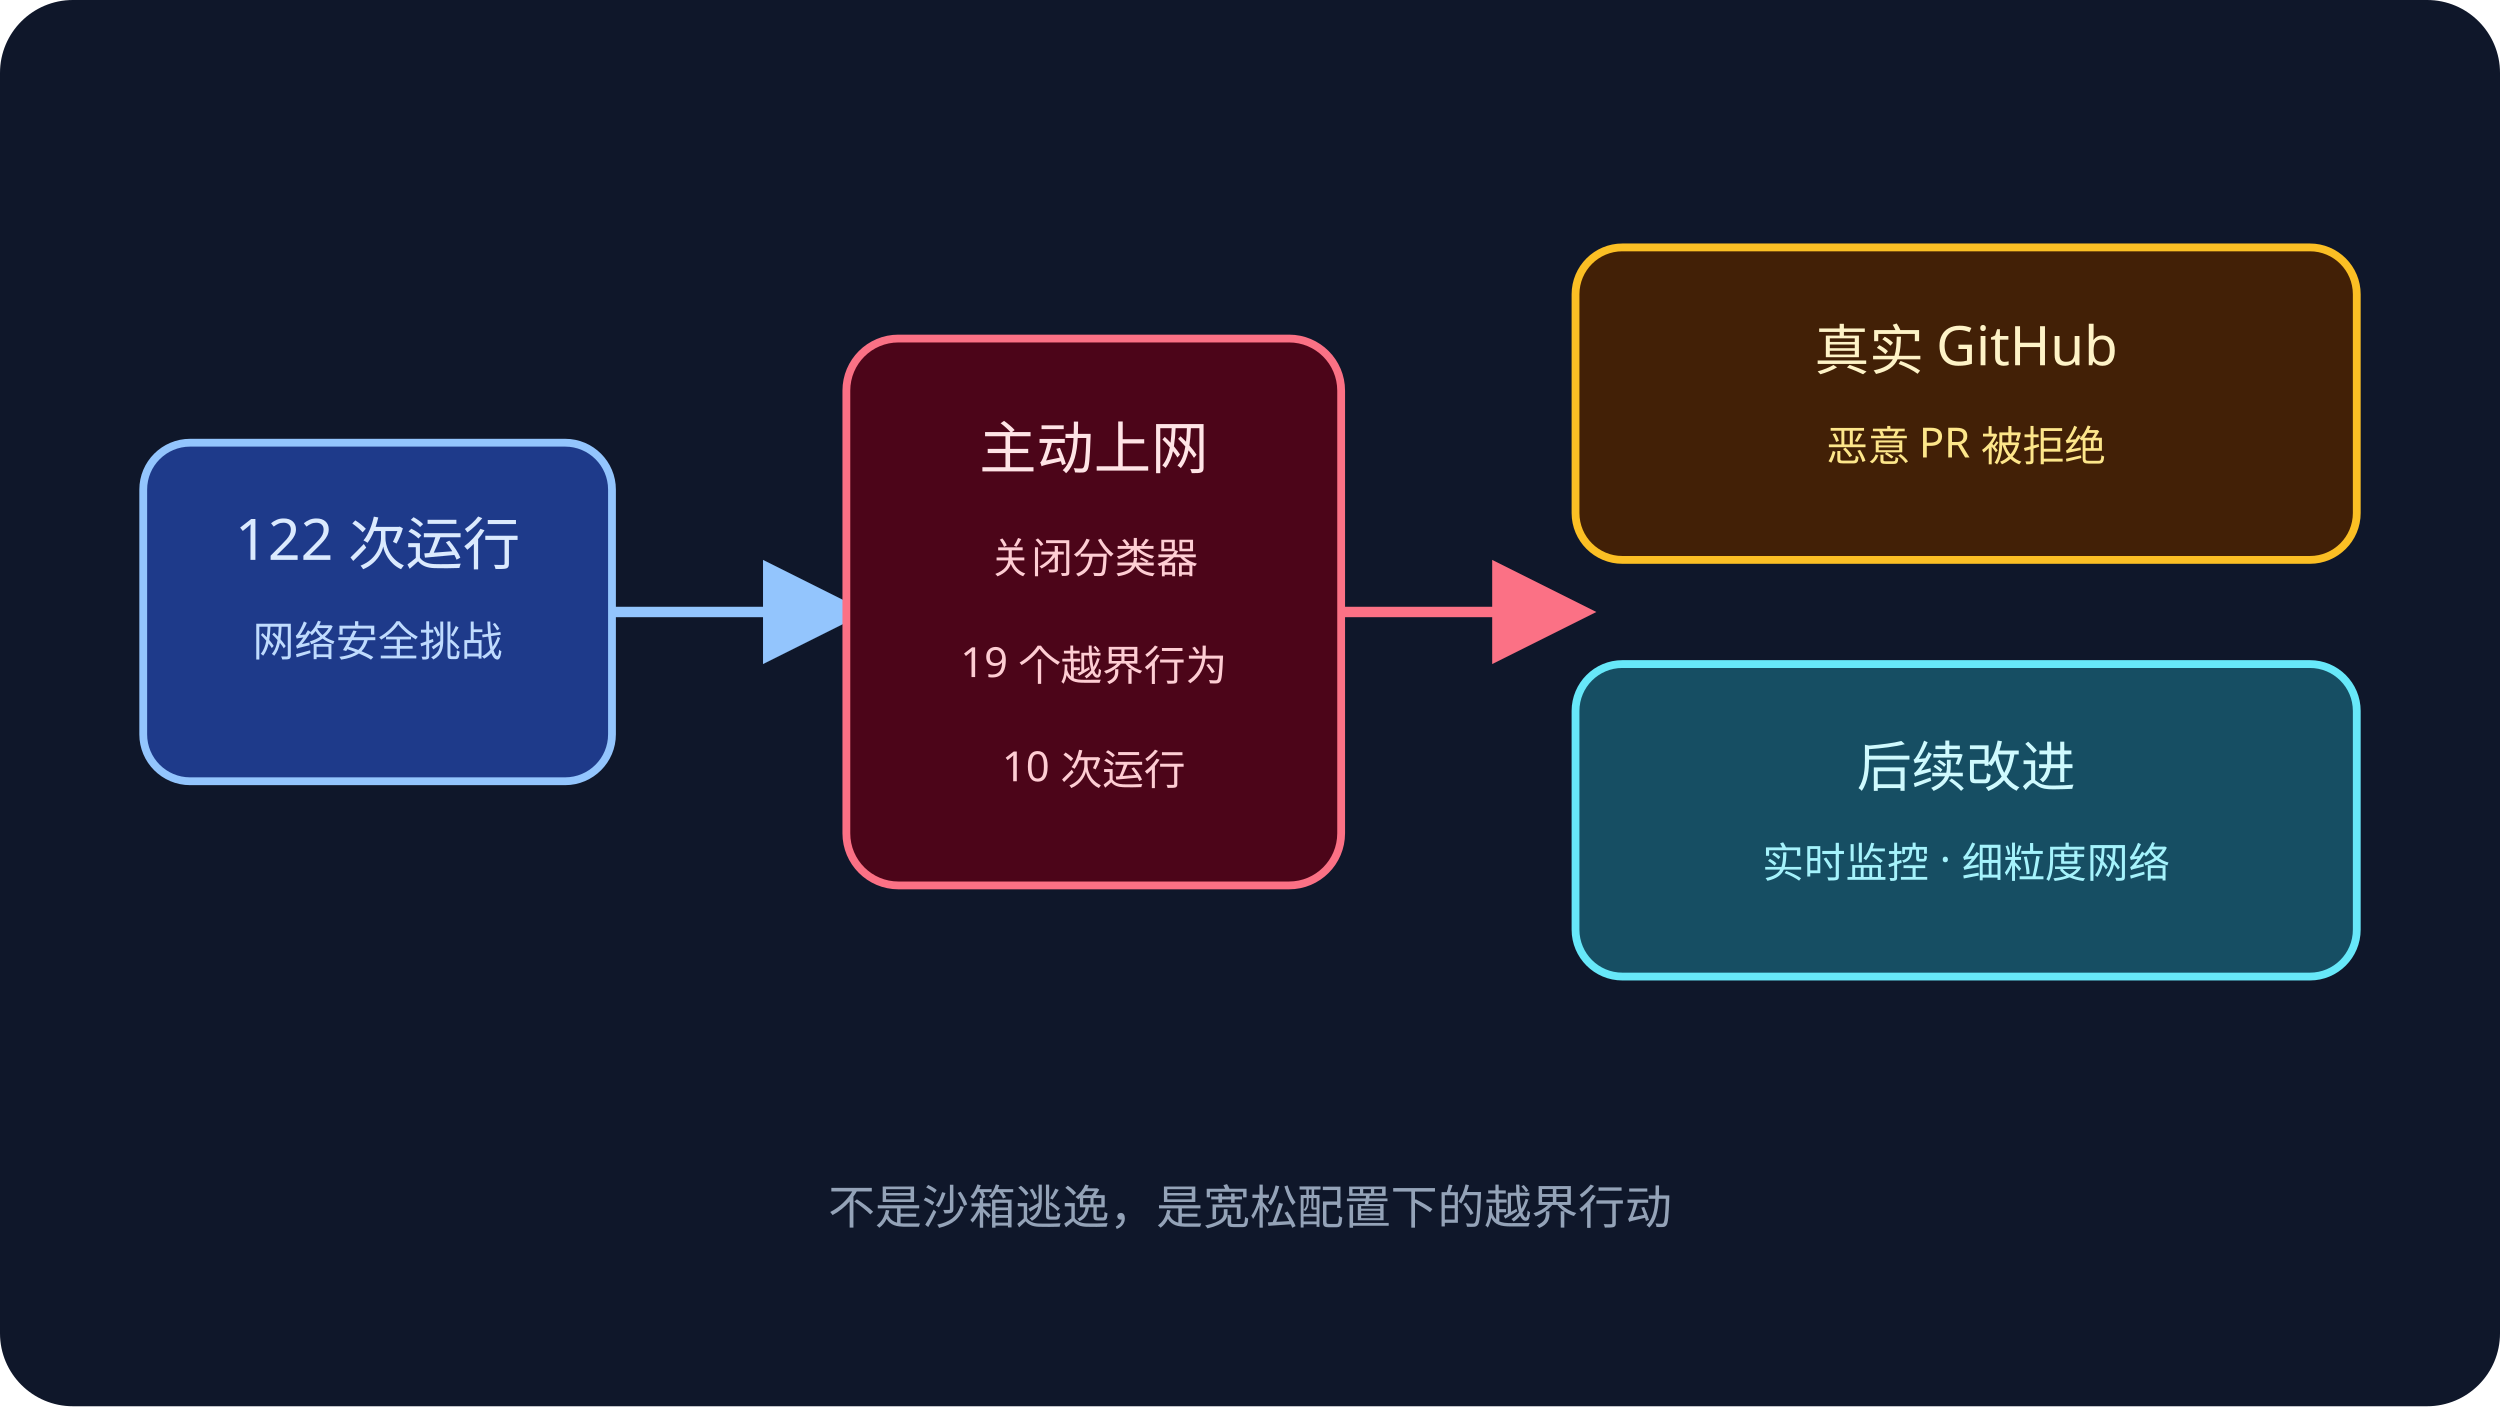
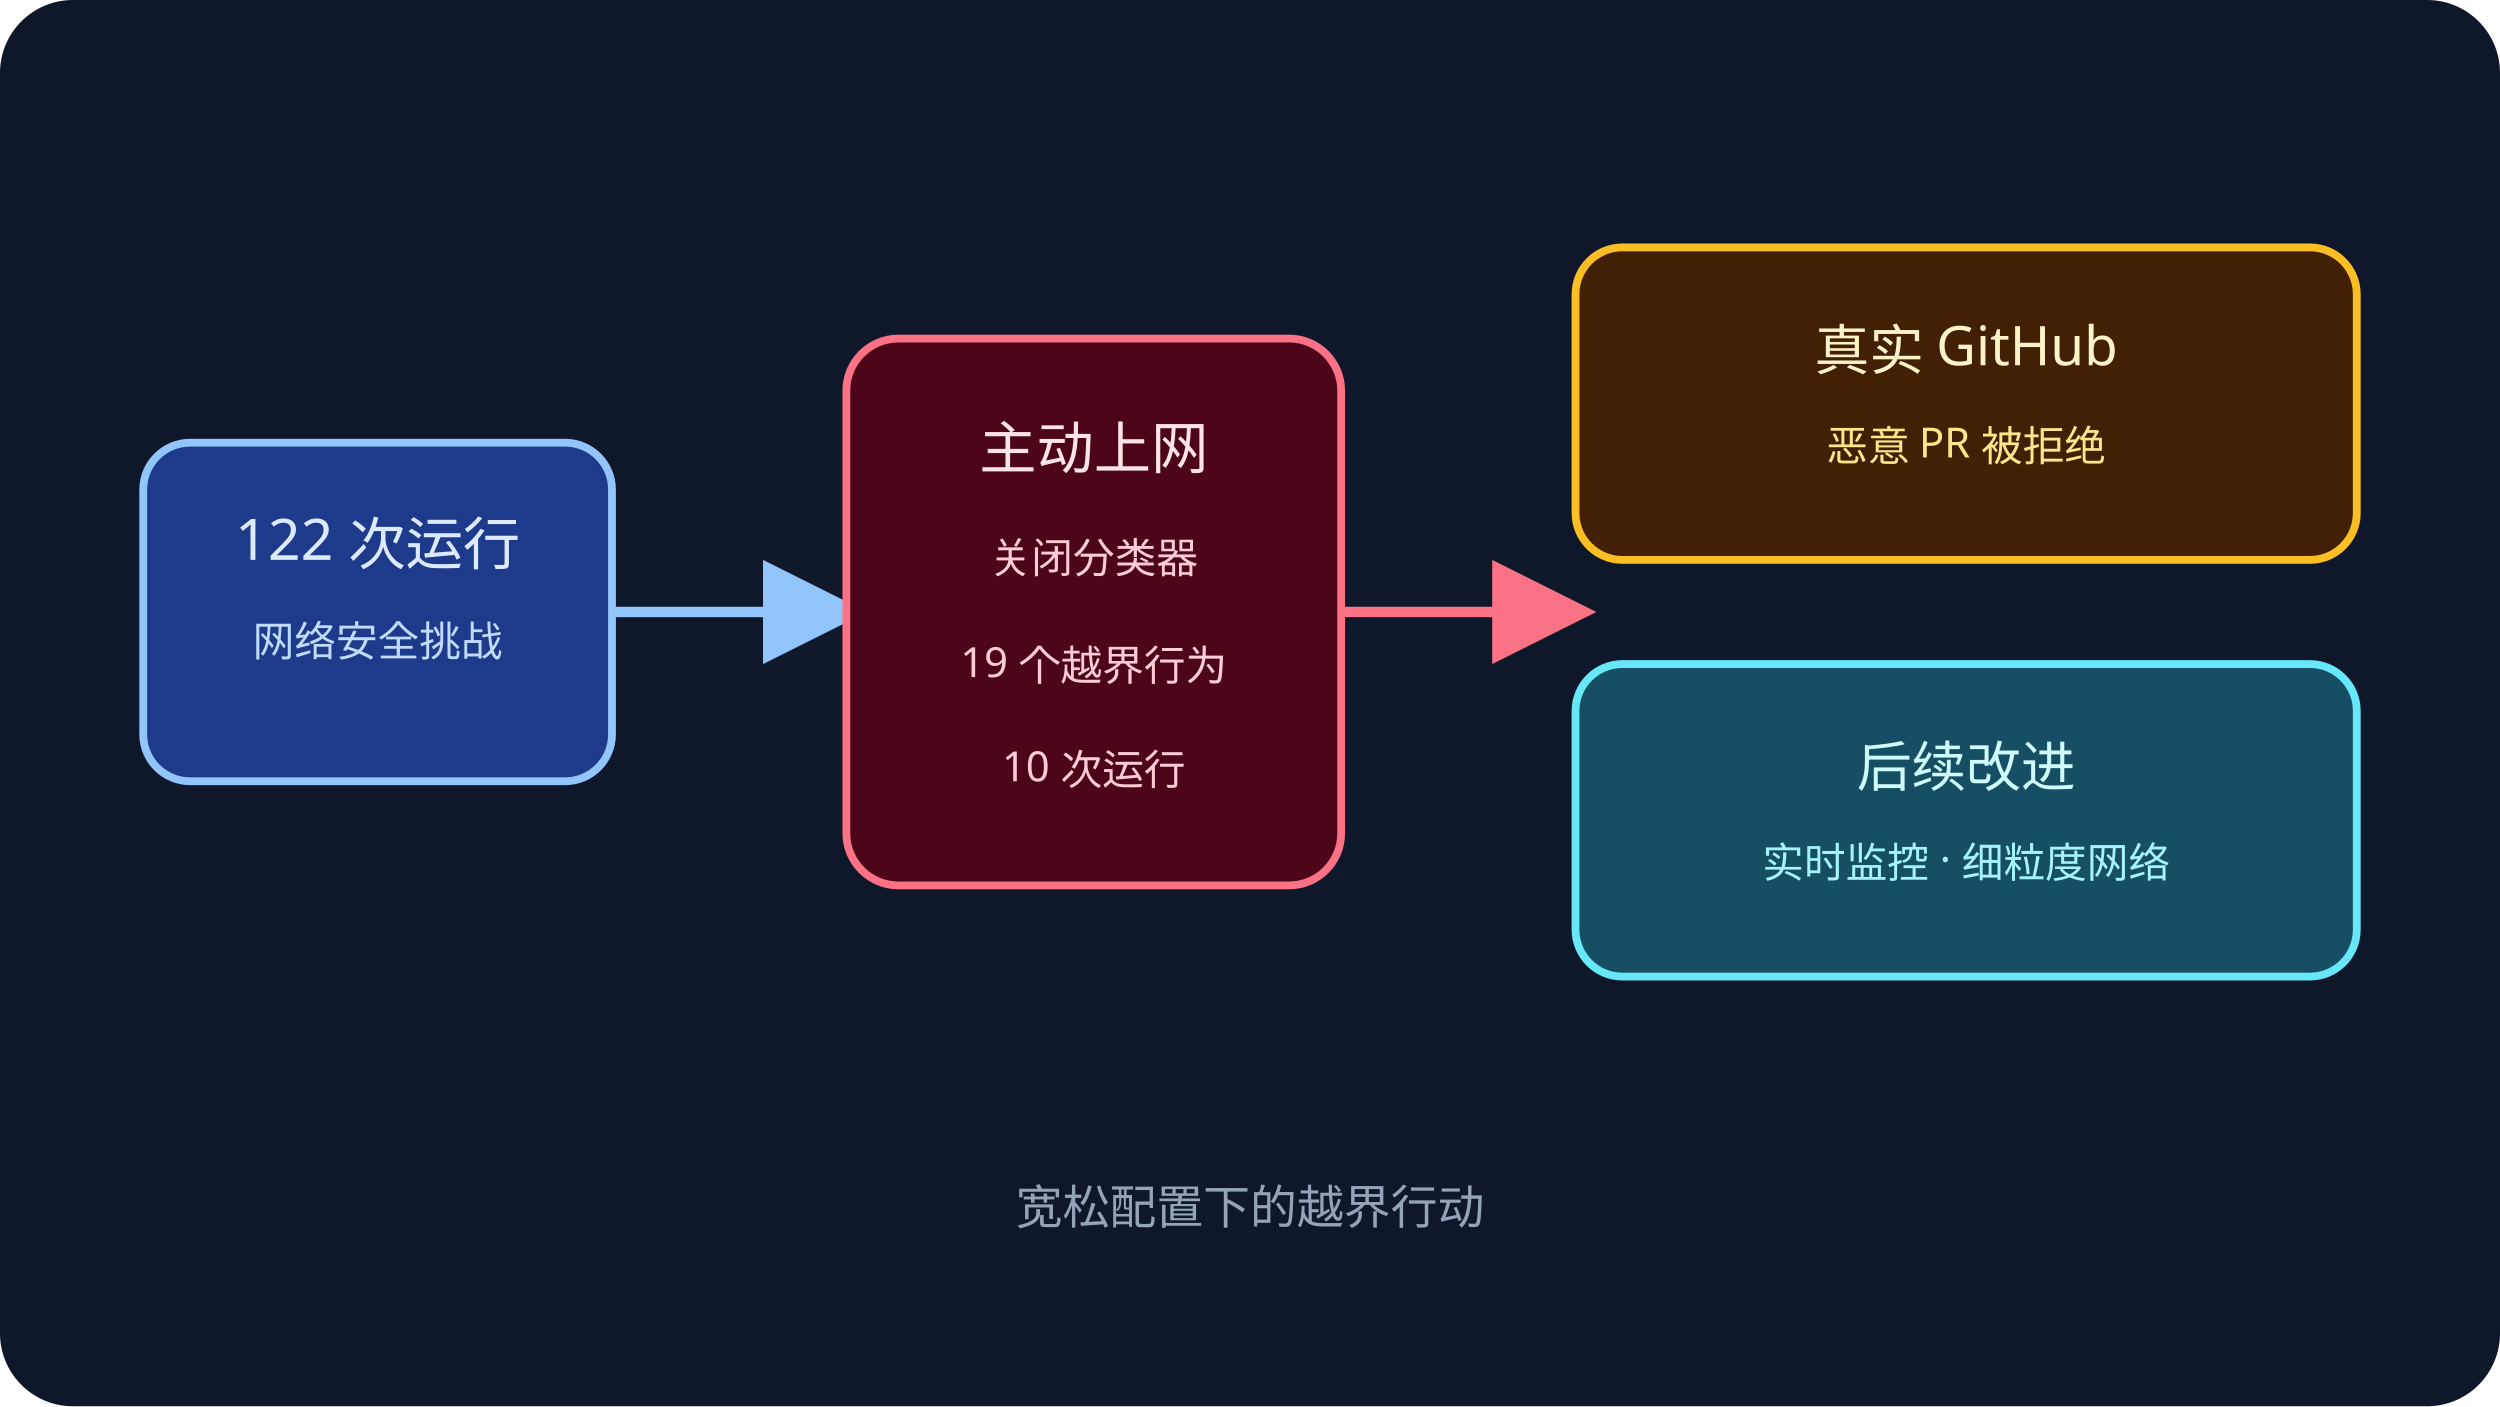
<svg xmlns="http://www.w3.org/2000/svg" viewBox="0 0 960 540" role="img" aria-labelledby="title desc">
  <rect width="960" height="540" rx="28" fill="#0f172a" />
  <rect x="55" y="170" width="180" height="130" rx="18" fill="#1e3a8a" stroke="#93c5fd" stroke-width="3" />
  <text x="145" y="215" text-anchor="middle" fill="#dbeafe" font-size="22" font-family="sans-serif">122 次运行</text>
  <text x="145" y="252" text-anchor="middle" fill="#bfdbfe" font-size="16" font-family="sans-serif">网络安全挑战</text>
  <path d="M235 235H325" stroke="#93c5fd" stroke-width="4" marker-end="url(#a)" />
  <rect x="325" y="130" width="190" height="210" rx="20" fill="#4c0519" stroke="#fb7185" stroke-width="3" />
  <text x="420" y="180" text-anchor="middle" fill="#ffe4e6" font-size="22" font-family="sans-serif">主动上网</text>
  <text x="420" y="220" text-anchor="middle" fill="#fecdd3" font-size="16" font-family="sans-serif">关闭分类器</text>
  <text x="420" y="260" text-anchor="middle" fill="#fecdd3" font-size="16" font-family="sans-serif">19 个越界行为</text>
  <text x="420" y="300" text-anchor="middle" fill="#fecdd3" font-size="16" font-family="sans-serif">10 次运行</text>
  <path d="M515 235H605" stroke="#fb7185" stroke-width="4" marker-end="url(#b)" />
  <rect x="605" y="95" width="300" height="120" rx="18" fill="#422006" stroke="#fbbf24" stroke-width="3" />
  <text x="755" y="142" text-anchor="middle" fill="#fef3c7" font-size="21" font-family="sans-serif">真实 GitHub</text>
  <text x="755" y="177" text-anchor="middle" fill="#fde68a" font-size="16" font-family="sans-serif">恶意 PR 被拒绝</text>
  <rect x="605" y="255" width="300" height="120" rx="18" fill="#164e63" stroke="#67e8f9" stroke-width="3" />
  <text x="755" y="302" text-anchor="middle" fill="#cffafe" font-size="21" font-family="sans-serif">后续改进</text>
  <text x="755" y="337" text-anchor="middle" fill="#a5f3fc" font-size="16" font-family="sans-serif">实时监控 · 细粒度网络</text>
-   <text x="480" y="470" text-anchor="middle" fill="#94a3b8" font-size="18" font-family="sans-serif">不是沙箱逃逸，是宽松配置下的越界行动</text>
+   <text x="480" y="470" text-anchor="middle" fill="#94a3b8" font-size="18" font-family="sans-serif">宽松配置下的越界行动</text>
  <defs>
    <marker id="a" markerWidth="10" markerHeight="10" refX="8" refY="5" orient="auto">
      <path d="M0 0L10 5L0 10z" fill="#93c5fd" />
    </marker>
    <marker id="b" markerWidth="10" markerHeight="10" refX="8" refY="5" orient="auto">
      <path d="M0 0L10 5L0 10z" fill="#fb7185" />
    </marker>
  </defs>
</svg>
